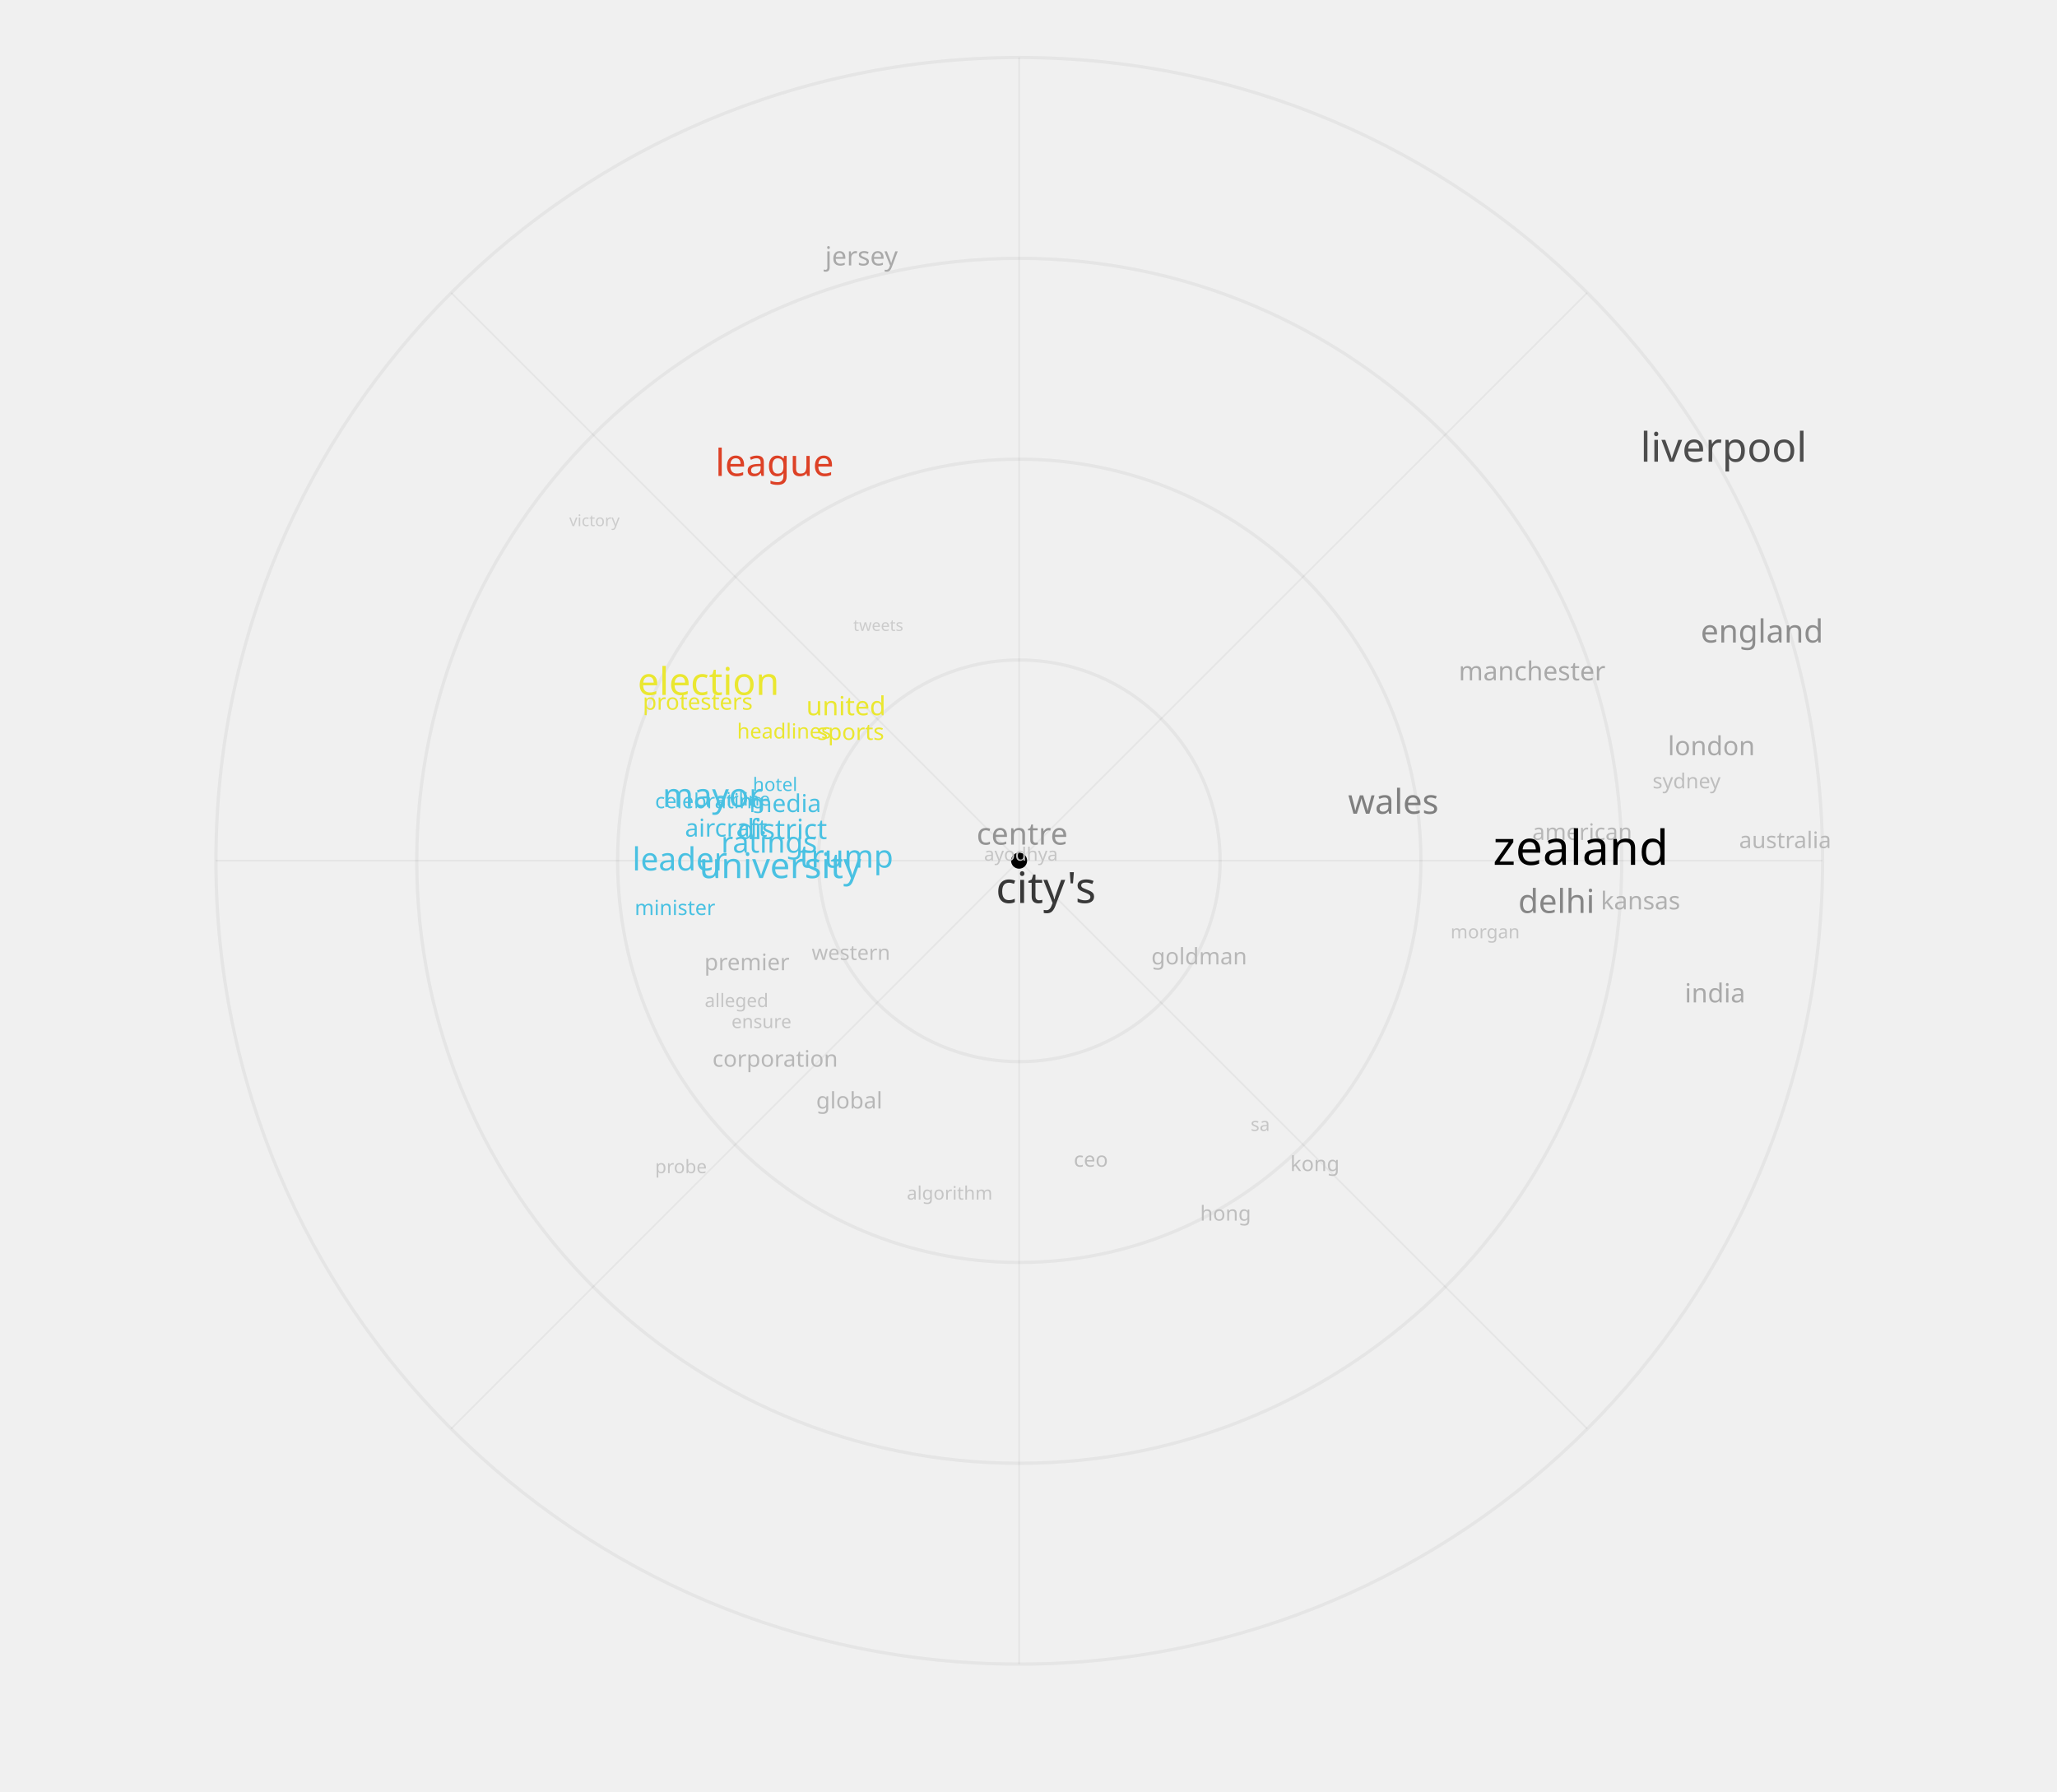
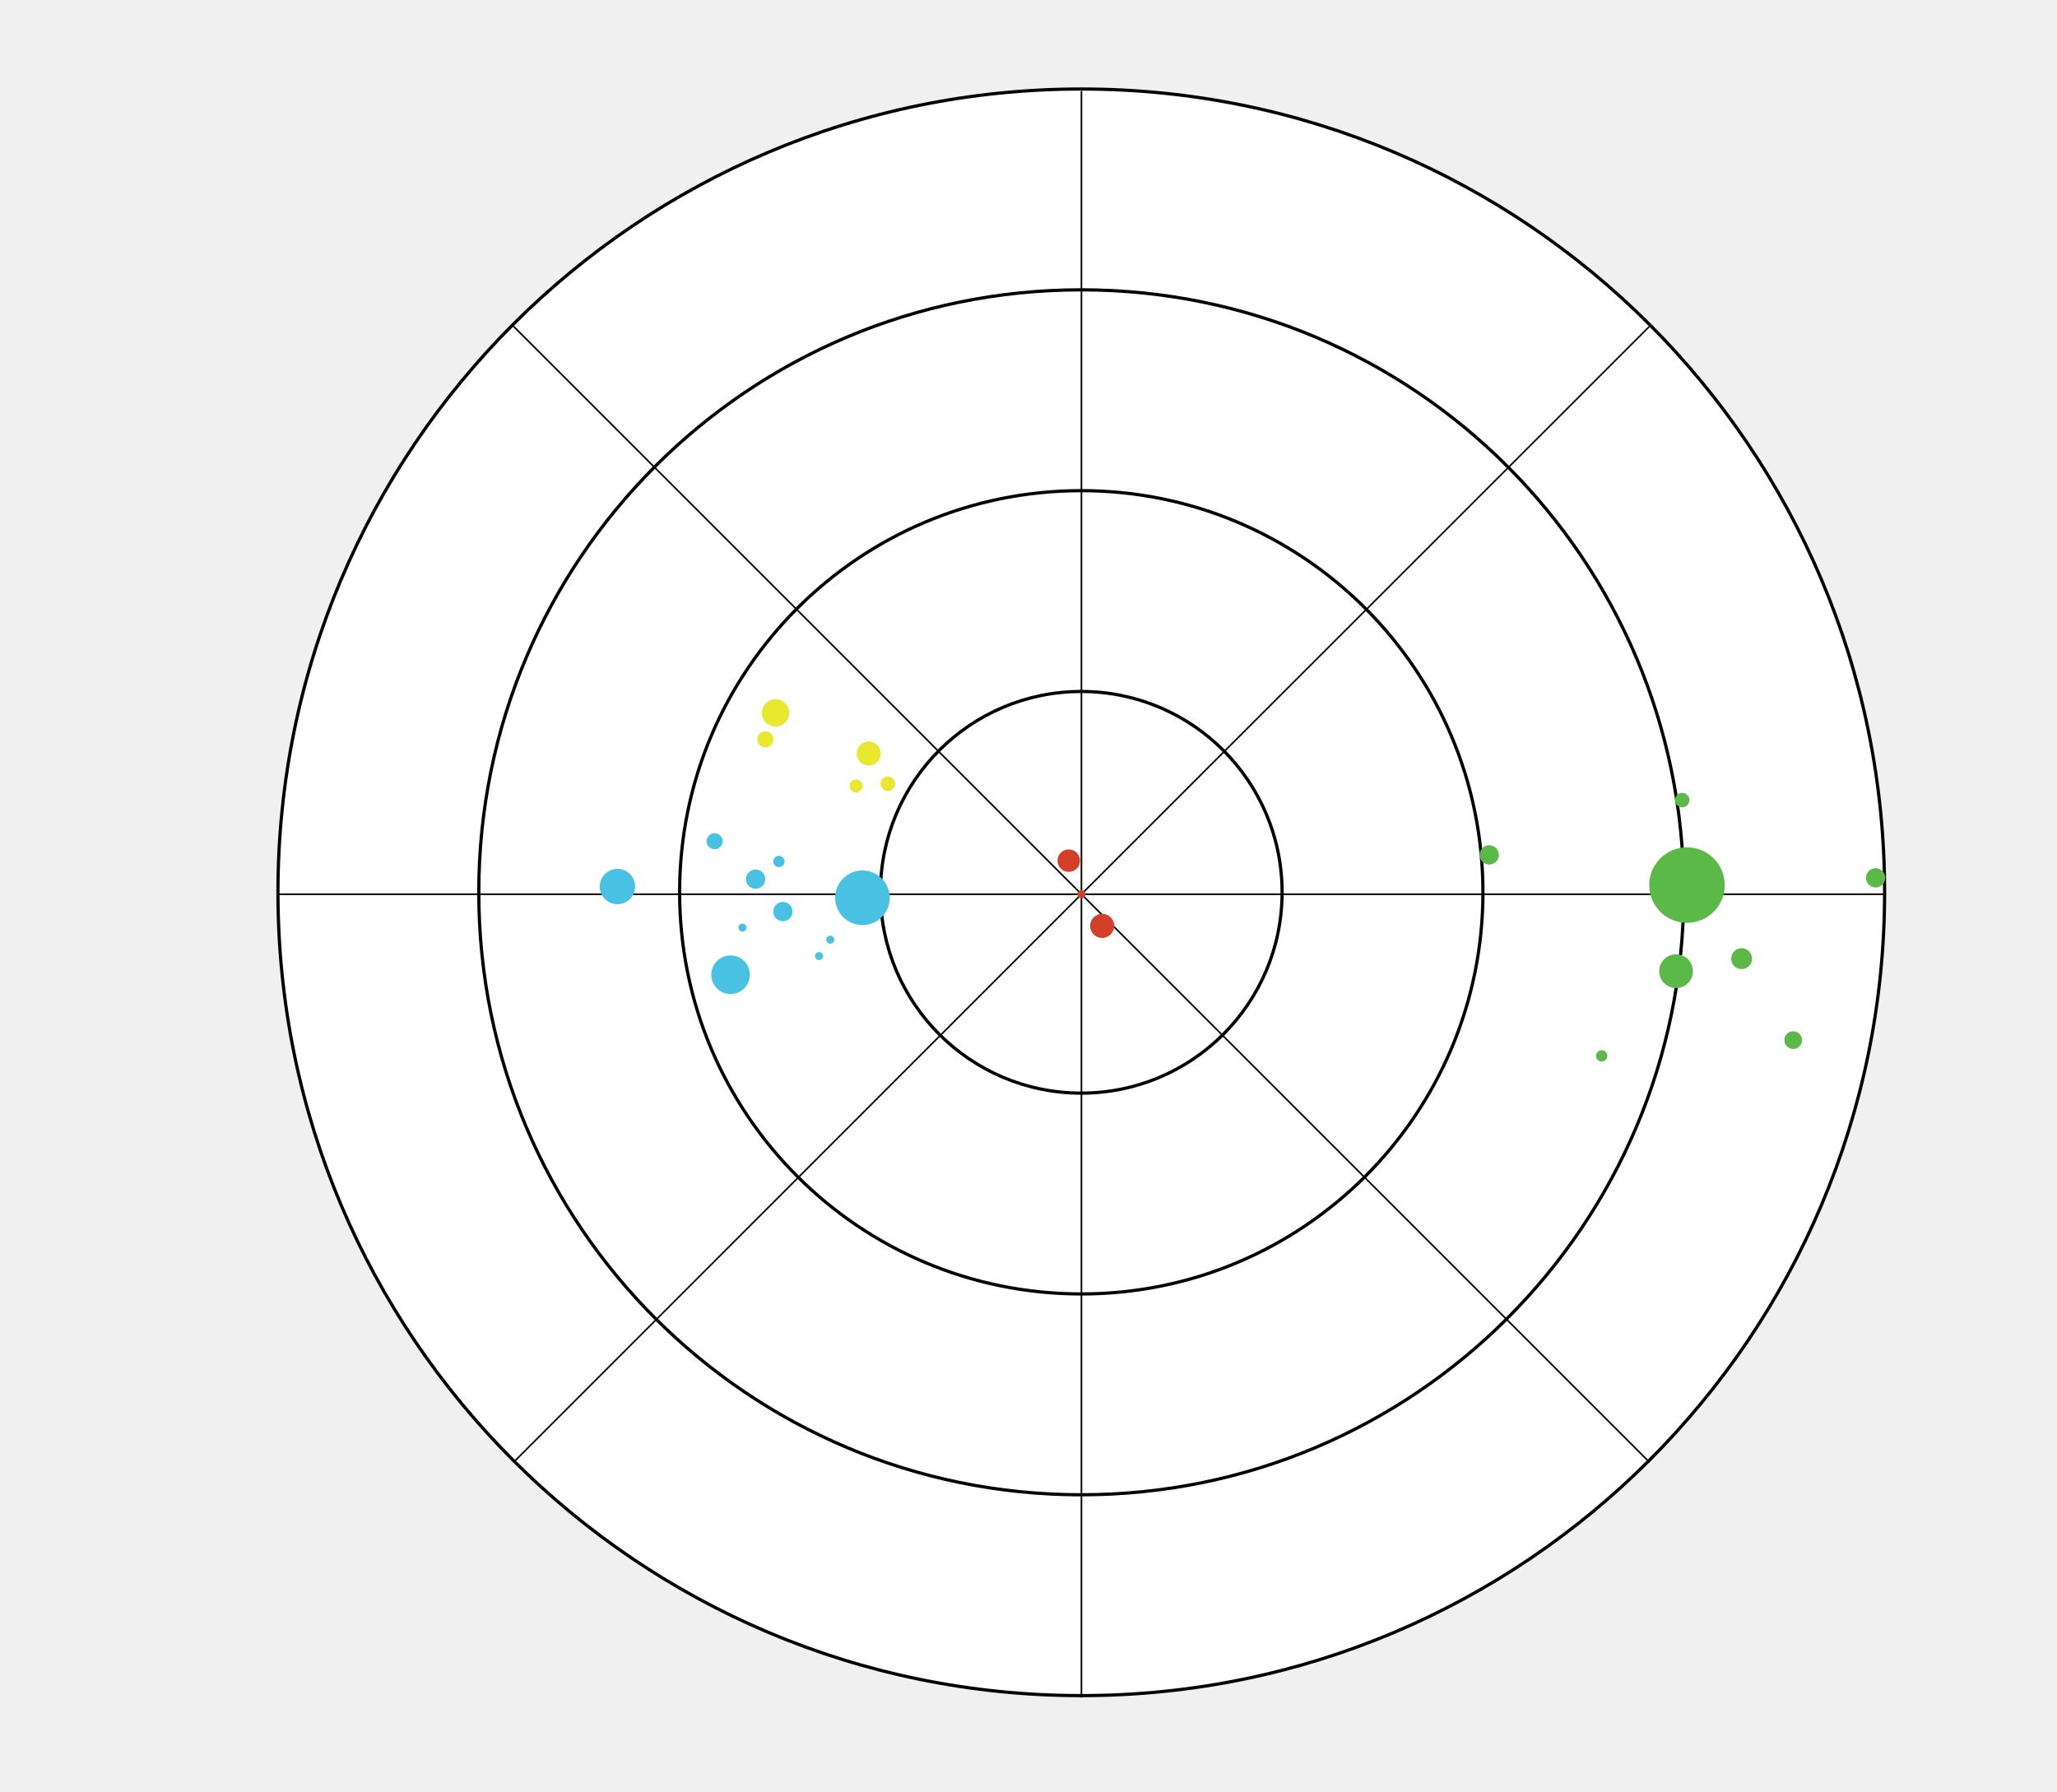
<svg xmlns="http://www.w3.org/2000/svg" version="1.1" id="Layer_1" x="0px" y="0px" viewBox="0 0 1280.3 1115" style="enable-background:new 0 0 1280.3 1115;" xml:space="preserve">
  <style type="text/css">
	.st0{fill-opacity:0;}
	.st1{fill:none;stroke:#000000;stroke-opacity:5.000000e-02;}
- 	.st2{fill:#C5C5C5;enable-background:new    ;}
- 	.st3{font-family:'ArialMT';}
- 	.st4{font-size:11.538px;}
- 	.st5{fill:#BEBEBE;enable-background:new    ;}
- 	.st6{font-size:12.914px;}
- 	.st7{fill:#B7B7B7;enable-background:new    ;}
- 	.st8{font-size:14.159px;}
- 	.st9{fill:#B0B0B0;enable-background:new    ;}
- 	.st10{font-size:15.295px;}
- 	.st11{fill:#A9A9A9;enable-background:new    ;}
- 	.st12{font-size:16.34px;}
- 	.st13{fill:#949494;enable-background:new    ;}
- 	.st14{font-size:19.052px;}
- 	.st15{fill:#8D8D8D;enable-background:new    ;}
- 	.st16{font-size:19.844px;}
- 	.st17{fill:#868686;enable-background:new    ;}
- 	.st18{font-size:20.59px;}
- 	.st19{fill:#7F7F7F;enable-background:new    ;}
- 	.st20{font-size:21.296px;}
- 	.st21{fill:#4D4D4D;enable-background:new    ;}
- 	.st22{font-size:25.392px;}
- 	.st23{fill:#383838;enable-background:new    ;}
- 	.st24{font-size:26.819px;}
- 	.st25{enable-background:new    ;}
- 	.st26{font-size:30px;}
- 	.st27{fill:#CCCCCC;enable-background:new    ;}
- 	.st28{font-size:10px;}
- 	.st29{fill:#EAE730;enable-background:new    ;}
- 	.st30{fill:#DD4126;enable-background:new    ;}
- 	.st31{font-size:23.211px;}
- 	.st32{font-size:23.791px;}
- 	.st33{fill:#49C1E2;enable-background:new    ;}
- 	.st34{font-size:17.308px;}
- 	.st35{font-size:18.209px;}
- 	.st36{font-size:21.966px;}
- 	.st37{fill:#49C1E2;}
+ 	.st2{fill:#FFFFFF;stroke:#000000;stroke-miterlimit:10;}
+ 	.st3{fill:#49C1E2;}
+ 	.st4{fill:#EAE730;}
+ 	.st5{fill:#D33F27;}
+ 	.st6{fill:#5BBA47;}
</style>
  <g id="arc-tip" transform="translate(-330,-330) scale(2)">
-     <path id="arc" class="st0" d="M482.2,182.9c53.4,0,105.4,17.1,148.3,48.8L482.2,432.9V182.9z" />
+     <path id="arc" class="st0" d="M-168,182.9c53.4,0,105.4,17.1,148.3,48.8L-168,432.9V182.9z" />
  </g>
  <g id="concentric-circles" transform="translate(-330,-330) scale(2)">
-     <circle id="circle-0" class="st1" cx="482.2" cy="432.9" r="250" />
-     <circle id="circle-1" class="st1" cx="482.2" cy="432.9" r="187.5" />
-     <circle id="circle-2" class="st1" cx="482.2" cy="432.9" r="125" />
-     <circle id="circle-3" class="st1" cx="482.2" cy="432.9" r="62.5" />
+     <circle id="circle-0" class="st1" cx="-168" cy="432.9" r="250" />
+     <circle id="circle-1" class="st1" cx="-168" cy="432.9" r="187.5" />
+     <circle id="circle-2" class="st1" cx="-168" cy="432.9" r="125" />
+     <circle id="circle-3" class="st1" cx="-168" cy="432.9" r="62.5" />
  </g>
-   <line id="pos-y-axis" class="st1" x1="634.3" y1="535.7" x2="634.3" y2="35.7" />
-   <line id="pos-x-axis" class="st1" x1="634.3" y1="535.7" x2="1134.3" y2="535.7" />
-   <line id="neg-y-axis" class="st1" x1="634.3" y1="535.7" x2="634.3" y2="1035.7" />
-   <line id="neg-x-axis" class="st1" x1="634.3" y1="535.7" x2="134.3" y2="535.7" />
-   <line id="quad-1-axis" class="st1" x1="634.3" y1="535.7" x2="987.9" y2="182.2" />
-   <line id="quad-2-axis" class="st1" x1="634.3" y1="535.7" x2="987.9" y2="889.3" />
-   <line id="quad-3-axis" class="st1" x1="634.3" y1="535.7" x2="280.8" y2="889.3" />
-   <line id="quad-4-axis" class="st1" x1="634.3" y1="535.7" x2="280.8" y2="182.2" />
-   <circle id="origin" cx="634.3" cy="535.7" r="5" />
-   <text pointer-events="auto" transform="matrix(1 0 0 1 778.4196 703.9286)" class="st2 st3 st4">sa</text>
-   <text pointer-events="auto" transform="matrix(1 0 0 1 902.8145 584.0358)" class="st2 st3 st4">morgan</text>
-   <text pointer-events="auto" transform="matrix(1 0 0 1 612.4913 535.7235)" class="st2 st3 st4">ayodhya</text>
-   <text pointer-events="auto" transform="matrix(1 0 0 1 564.4139 746.6686)" class="st2 st3 st4">algorithm</text>
-   <text pointer-events="auto" transform="matrix(1 0 0 1 1028.579 490.6996)" class="st5 st3 st6">sydney</text>
-   <text pointer-events="auto" transform="matrix(1 0 0 1 803.0985 728.8809)" class="st5 st3 st6">kong</text>
-   <text pointer-events="auto" transform="matrix(1 0 0 1 746.9609 759.7607)" class="st5 st3 st6">hong</text>
-   <text pointer-events="auto" transform="matrix(1 0 0 1 668.3239 726.2055)" class="st5 st3 st6">ceo</text>
-   <text pointer-events="auto" transform="matrix(1 0 0 1 716.5931 600.2571)" class="st7 st3 st8">goldman</text>
-   <text pointer-events="auto" transform="matrix(1 0 0 1 1082.438 527.8832)" class="st7 st3 st8">australia</text>
-   <text pointer-events="auto" transform="matrix(1 0 0 1 953.717 522.8173)" class="st7 st3 st8">american</text>
-   <text pointer-events="auto" transform="matrix(1 0 0 1 996.367 566.016)" class="st9 st3 st10">kansas</text>
-   <text pointer-events="auto" transform="matrix(1 0 0 1 907.8796 423.4689)" class="st11 st3 st12">manchester</text>
-   <text pointer-events="auto" transform="matrix(1 0 0 1 1038.079 470.0683)" class="st11 st3 st12">london</text>
-   <text pointer-events="auto" transform="matrix(1 0 0 1 1048.591 623.9294)" class="st11 st3 st12">india</text>
-   <text pointer-events="auto" transform="matrix(1 0 0 1 607.8272 525.7235)" class="st13 st3 st14">centre</text>
-   <text pointer-events="auto" transform="matrix(1 0 0 1 1058.509 399.9148)" class="st15 st3 st16">england</text>
-   <text pointer-events="auto" transform="matrix(1 0 0 1 944.9366 568.2527)" class="st17 st3 st18">delhi</text>
-   <text pointer-events="auto" transform="matrix(1 0 0 1 839.0356 506.4967)" class="st19 st3 st20">wales</text>
-   <text pointer-events="auto" transform="matrix(1 0 0 1 1020.988 287.3839)" class="st21 st3 st22">liverpool</text>
-   <text pointer-events="auto" transform="matrix(1 0 0 1 619.8648 562.0232)" class="st23 st3 st24">city's</text>
-   <text pointer-events="auto" transform="matrix(1 0 0 1 929.1818 538.2974)" class="st25 st3 st26">zealand</text>
-   <text pointer-events="auto" transform="matrix(1 0 0 1 507.9737 689.9534)" class="st7 st3 st8">global</text>
-   <text pointer-events="auto" transform="matrix(1 0 0 1 407.7293 730.2191)" class="st2 st3 st4">probe</text>
-   <text pointer-events="auto" transform="matrix(1 0 0 1 531.0823 392.7132)" class="st27 st3 st28">tweets</text>
-   <text pointer-events="auto" transform="matrix(1 0 0 1 513.5511 165.2037)" class="st11 st3 st12">jersey</text>
-   <text pointer-events="auto" transform="matrix(1 0 0 1 501.7679 445.1885)" class="st29 st3 st12">united</text>
-   <text pointer-events="auto" transform="matrix(1 0 0 1 445.2112 296.2339)" class="st30 st3 st31">league</text>
-   <text pointer-events="auto" transform="matrix(1 0 0 1 508.533 460.5203)" class="st29 st3 st8">sports</text>
-   <text pointer-events="auto" transform="matrix(1 0 0 1 458.7541 459.6645)" class="st29 st3 st6">headlines</text>
-   <text pointer-events="auto" transform="matrix(1 0 0 1 396.8457 432.5385)" class="st29 st3 st32">election</text>
-   <text pointer-events="auto" transform="matrix(1 0 0 1 400.0415 441.746)" class="st29 st3 st8">protesters</text>
-   <text pointer-events="auto" transform="matrix(1 0 0 1 354.3156 327.485)" class="st27 st3 st28">victory</text>
-   <text pointer-events="auto" transform="matrix(1 0 0 1 497.656 540.0301)" class="st33 st3 st16">trump</text>
-   <text pointer-events="auto" transform="matrix(1 0 0 1 426.3235 520.7158)" class="st33 st3 st10">aircraft</text>
-   <text pointer-events="auto" transform="matrix(1 0 0 1 458.984 522.2216)" class="st33 st3 st34">district</text>
-   <text pointer-events="auto" transform="matrix(1 0 0 1 448.8388 530.7166)" class="st33 st3 st35">ratings</text>
-   <text pointer-events="auto" transform="matrix(1 0 0 1 393.59 541.789)" class="st33 st3 st16">leader</text>
-   <text pointer-events="auto" transform="matrix(1 0 0 1 407.7205 503.0565)" class="st33 st3 st6">celebrating</text>
-   <text pointer-events="auto" transform="matrix(1 0 0 1 466.3018 505.4505)" class="st33 st3 st10">media</text>
-   <text pointer-events="auto" transform="matrix(1 0 0 1 468.5523 492.3235)" class="st33 st3 st4">hotel</text>
-   <text pointer-events="auto" transform="matrix(1 0 0 1 412.364 502.2863)" class="st33 st3 st18">mayor</text>
-   <text pointer-events="auto" transform="matrix(1 0 0 1 445.5186 501.4438)" class="st33 st3 st4">airline</text>
-   <text pointer-events="auto" transform="matrix(1 0 0 1 438.3792 603.8846)" class="st7 st3 st8">premier</text>
-   <text pointer-events="auto" transform="matrix(1 0 0 1 443.4275 663.9594)" class="st7 st3 st8">corporation</text>
-   <text pointer-events="auto" transform="matrix(1 0 0 1 505.2014 597.4821)" class="st5 st3 st6">western</text>
-   <text pointer-events="auto" transform="matrix(1 0 0 1 455.2681 639.9032)" class="st2 st3 st4">ensure</text>
-   <text pointer-events="auto" transform="matrix(1 0 0 1 438.635 626.8384)" class="st2 st3 st4">alleged</text>
-   <text pointer-events="auto" transform="matrix(1 0 0 1 395.0358 569.5296)" class="st33 st3 st6">minister</text>
-   <text pointer-events="auto" transform="matrix(1 0 0 1 435.3184 546.5488)" class="st33 st3 st36">university</text>
-   <circle class="st37" cx="1486.4" cy="234.8" r="17" />
-   <circle class="st37" cx="1455.9" cy="284.6" r="11" />
-   <circle class="st37" cx="1426.9" cy="228.8" r="12" />
-   <circle class="st37" cx="1466.9" cy="253.4" r="6" />
-   <circle class="st37" cx="1474.4" cy="199.6" r="5" />
-   <circle class="st37" cx="1464.4" cy="222.2" r="3.5" />
-   <circle class="st37" cx="1486.4" cy="260.9" r="2.5" />
-   <circle class="st37" cx="1449.9" cy="233.2" r="6" />
-   <circle class="st37" cx="1441.7" cy="263.4" r="2.5" />
-   <circle class="st37" cx="1479.4" cy="271.1" r="2.5" />
+   <line id="pos-y-axis" class="st1" x1="-666.2" y1="535.7" x2="-666.2" y2="35.7" />
+   <line id="pos-x-axis" class="st1" x1="-666.2" y1="535.7" x2="-166.2" y2="535.7" />
+   <line id="neg-y-axis" class="st1" x1="-666.2" y1="535.7" x2="-666.2" y2="1035.7" />
+   <line id="neg-x-axis" class="st1" x1="-666.2" y1="535.7" x2="-1166.2" y2="535.7" />
+   <line id="quad-1-axis" class="st1" x1="-666.2" y1="535.7" x2="-312.6" y2="182.2" />
+   <line id="quad-2-axis" class="st1" x1="-666.2" y1="535.7" x2="-312.6" y2="889.3" />
+   <line id="quad-3-axis" class="st1" x1="-666.2" y1="535.7" x2="-1019.7" y2="889.3" />
+   <line id="quad-4-axis" class="st1" x1="-666.2" y1="535.7" x2="-1019.7" y2="182.2" />
+   <circle id="origin" cx="-666.2" cy="535.7" r="5" />
+   <text pointer-events="auto" transform="matrix(1 0 0 1 -522.0403 703.9286)" style="fill:#C5C5C5;enable-background:new    ; font-family:'ArialMT'; font-size:11.538px;">sa</text>
+   <text pointer-events="auto" transform="matrix(1 0 0 1 -397.6456 584.0358)" style="fill:#5BBA47;enable-background:new    ; font-family:'ArialMT'; font-size:11.538px;">morgan</text>
+   <text pointer-events="auto" transform="matrix(1 0 0 1 -687.9688 535.7235)" style="fill:#D33F27;enable-background:new    ; font-family:'ArialMT'; font-size:11.538px;">ayodhya</text>
+   <text pointer-events="auto" transform="matrix(1 0 0 1 -736.0461 746.6686)" style="fill:#C5C5C5;enable-background:new    ; font-family:'ArialMT'; font-size:11.538px;">algorithm</text>
+   <text pointer-events="auto" transform="matrix(1 0 0 1 -271.8808 490.6996)" style="fill:#BEBEBE;enable-background:new    ; font-family:'ArialMT'; font-size:12.914px;">sydney</text>
+   <text pointer-events="auto" transform="matrix(1 0 0 1 -497.3615 728.8809)" style="fill:#BEBEBE;enable-background:new    ; font-family:'ArialMT'; font-size:12.914px;">hong kong</text>
+   <text pointer-events="auto" transform="matrix(1 0 0 1 -632.1361 726.2055)" style="fill:#BEBEBE;enable-background:new    ; font-family:'ArialMT'; font-size:12.914px;">ceo</text>
+   <text pointer-events="auto" transform="matrix(1 0 0 1 -583.867 600.2571)" style="fill:#B7B7B7;enable-background:new    ; font-family:'ArialMT'; font-size:14.159px;">goldman</text>
+   <text pointer-events="auto" transform="matrix(1 0 0 1 -218.0223 527.8832)" style="fill:#5BBA47;enable-background:new    ; font-family:'ArialMT'; font-size:14.159px;">australia</text>
+   <text pointer-events="auto" transform="matrix(1 0 0 1 -346.743 522.8173)" style="fill:#5BBA47;enable-background:new    ; font-family:'ArialMT'; font-size:14.159px;">american</text>
+   <text pointer-events="auto" transform="matrix(1 0 0 1 -304.0931 566.016)" style="fill:#5BBA47;enable-background:new    ; font-family:'ArialMT'; font-size:15.295px;">kansas</text>
+   <text pointer-events="auto" transform="matrix(1 0 0 1 -392.5804 423.4689)" style="fill:#A9A9A9;enable-background:new    ; font-family:'ArialMT'; font-size:16.34px;">manchester</text>
+   <text pointer-events="auto" transform="matrix(1 0 0 1 -262.3807 470.0683)" style="fill:#A9A9A9;enable-background:new    ; font-family:'ArialMT'; font-size:16.34px;">london</text>
+   <text pointer-events="auto" transform="matrix(1 0 0 1 -251.8695 623.9294)" style="fill:#5BBA47;enable-background:new    ; font-family:'ArialMT'; font-size:16.34px;">india</text>
+   <text pointer-events="auto" transform="matrix(1 0 0 1 -692.6328 525.7235)" style="fill:#D33F27;enable-background:new    ; font-family:'ArialMT'; font-size:19.052px;">centre</text>
+   <text pointer-events="auto" transform="matrix(1 0 0 1 -241.9508 399.9148)" style="fill:#8D8D8D;enable-background:new    ; font-family:'ArialMT'; font-size:19.844px;">england</text>
+   <text pointer-events="auto" transform="matrix(1 0 0 1 -355.5235 568.2527)" style="fill:#5BBA47;enable-background:new    ; font-family:'ArialMT'; font-size:20.59px;">delhi</text>
+   <text pointer-events="auto" transform="matrix(1 0 0 1 -461.4244 506.4967)" style="fill:#5BBA47;enable-background:new    ; font-family:'ArialMT'; font-size:21.296px;">wales</text>
+   <text pointer-events="auto" transform="matrix(1 0 0 1 -279.4724 287.3839)" style="fill:#4D4D4D;enable-background:new    ; font-family:'ArialMT'; font-size:25.392px;">liverpool</text>
+   <text pointer-events="auto" transform="matrix(1 0 0 1 -680.5952 562.0232)" style="fill:#D33F27;enable-background:new    ; font-family:'ArialMT'; font-size:26.819px;">city's</text>
+   <text pointer-events="auto" transform="matrix(1 0 0 1 -371.2782 548.2974)" style="fill:#5BBA47;enable-background:new    ; font-family:'ArialMT'; font-size:30px;">zealand</text>
+   <text pointer-events="auto" transform="matrix(1 0 0 1 -792.4863 689.9534)" style="fill:#DE8227;enable-background:new    ; font-family:'ArialMT'; font-size:14.159px;">global</text>
+   <text pointer-events="auto" transform="matrix(1 0 0 1 -892.7307 730.2191)" style="fill:#DE8227;enable-background:new    ; font-family:'ArialMT'; font-size:11.538px;">probe</text>
+   <text pointer-events="auto" transform="matrix(1 0 0 1 -769.3777 392.7132)" style="fill:#CCCCCC;enable-background:new    ; font-family:'ArialMT'; font-size:10px;">tweets</text>
+   <text pointer-events="auto" transform="matrix(1 0 0 1 -786.9089 165.2037)" style="fill:#A9A9A9;enable-background:new    ; font-family:'ArialMT'; font-size:16.34px;">jersey</text>
+   <text pointer-events="auto" transform="matrix(1 0 0 1 -798.6921 445.1885)" style="fill:#EAE730;enable-background:new    ; font-family:'ArialMT'; font-size:16.34px;">united</text>
+   <text pointer-events="auto" transform="matrix(1 0 0 1 -855.2488 296.2339)" style="fill:#2D3392;enable-background:new    ; font-family:'ArialMT'; font-size:23.211px;">league</text>
+   <text pointer-events="auto" transform="matrix(1 0 0 1 -791.9271 460.5203)" style="fill:#EAE730;enable-background:new    ; font-family:'ArialMT'; font-size:14.159px;">sports</text>
+   <text pointer-events="auto" transform="matrix(1 0 0 1 -841.7059 459.6645)" style="fill:#EAE730;enable-background:new    ; font-family:'ArialMT'; font-size:12.914px;">headlines</text>
+   <text pointer-events="auto" transform="matrix(1 0 0 1 -903.6143 432.5385)" style="fill:#EAE730;enable-background:new    ; font-family:'ArialMT'; font-size:23.791px;">election</text>
+   <text pointer-events="auto" transform="matrix(1 0 0 1 -900.4185 441.746)" style="fill:#EAE730;enable-background:new    ; font-family:'ArialMT'; font-size:14.159px;">protesters</text>
+   <text pointer-events="auto" transform="matrix(1 0 0 1 -946.1444 327.485)" style="fill:#CCCCCC;enable-background:new    ; font-family:'ArialMT'; font-size:10px;">victory</text>
+   <text pointer-events="auto" transform="matrix(1 0 0 1 -802.804 540.0301)" style="fill:#49C1E2;enable-background:new    ; font-family:'ArialMT'; font-size:19.844px;">trump</text>
+   <text pointer-events="auto" transform="matrix(1 0 0 1 -874.1365 520.7158)" style="fill:#49C1E2;enable-background:new    ; font-family:'ArialMT'; font-size:15.295px;">aircraft</text>
+   <text pointer-events="auto" transform="matrix(1 0 0 1 -841.476 522.2216)" style="fill:#49C1E2;enable-background:new    ; font-family:'ArialMT'; font-size:17.308px;">district</text>
+   <text pointer-events="auto" transform="matrix(1 0 0 1 -851.6212 530.7166)" style="fill:#49C1E2;enable-background:new    ; font-family:'ArialMT'; font-size:18.209px;">ratings</text>
+   <text pointer-events="auto" transform="matrix(1 0 0 1 -906.8701 541.789)" style="fill:#49C1E2;enable-background:new    ; font-family:'ArialMT'; font-size:19.844px;">leader</text>
+   <text pointer-events="auto" transform="matrix(1 0 0 1 -892.7396 503.0565)" style="fill:#49C1E2;enable-background:new    ; font-family:'ArialMT'; font-size:12.914px;">celebrating</text>
+   <text pointer-events="auto" transform="matrix(1 0 0 1 -834.1583 505.4505)" style="fill:#49C1E2;enable-background:new    ; font-family:'ArialMT'; font-size:15.295px;">media</text>
+   <text pointer-events="auto" transform="matrix(1 0 0 1 -831.9077 492.3235)" style="fill:#49C1E2;enable-background:new    ; font-family:'ArialMT'; font-size:11.538px;">hotel</text>
+   <text pointer-events="auto" transform="matrix(1 0 0 1 -888.096 502.2863)" style="fill:#49C1E2;enable-background:new    ; font-family:'ArialMT'; font-size:20.59px;">mayor</text>
+   <text pointer-events="auto" transform="matrix(1 0 0 1 -854.9415 501.4438)" style="fill:#49C1E2;enable-background:new    ; font-family:'ArialMT'; font-size:11.538px;">airline</text>
+   <text pointer-events="auto" transform="matrix(1 0 0 1 -862.0808 603.8846)" style="fill:#DE8227;enable-background:new    ; font-family:'ArialMT'; font-size:14.159px;">premier</text>
+   <text pointer-events="auto" transform="matrix(1 0 0 1 -857.0325 663.9594)" style="fill:#DE8227;enable-background:new    ; font-family:'ArialMT'; font-size:14.159px;">corporation</text>
+   <text pointer-events="auto" transform="matrix(1 0 0 1 -795.2586 597.4821)" style="fill:#DE8227;enable-background:new    ; font-family:'ArialMT'; font-size:12.914px;">western</text>
+   <text pointer-events="auto" transform="matrix(1 0 0 1 -845.192 639.9032)" style="fill:#DE8227;enable-background:new    ; font-family:'ArialMT'; font-size:11.538px;">ensure</text>
+   <text pointer-events="auto" transform="matrix(1 0 0 1 -861.825 626.8384)" style="fill:#DE8227;enable-background:new    ; font-family:'ArialMT'; font-size:11.538px;">alleged</text>
+   <text pointer-events="auto" transform="matrix(1 0 0 1 -905.4243 569.5296)" style="fill:#49C1E2;enable-background:new    ; font-family:'ArialMT'; font-size:12.914px;">minister</text>
+   <text pointer-events="auto" transform="matrix(1 0 0 1 -865.1417 546.5488)" style="fill:#49C1E2;enable-background:new    ; font-family:'ArialMT'; font-size:21.966px;">university</text>
+   <g>
+     <g id="concentric-circles_1_" transform="translate(-330,-330) scale(2)">
+       <circle id="circle-0_1_" class="st2" cx="501.5" cy="442.7" r="250" />
+       <circle id="circle-1_1_" class="st2" cx="501.5" cy="442.7" r="187.5" />
+       <circle id="circle-2_1_" class="st2" cx="501.5" cy="442.7" r="125" />
+       <circle id="circle-3_1_" class="st2" cx="501.5" cy="442.7" r="62.5" />
+     </g>
+     <line id="pos-y-axis_1_" class="st2" x1="673.1" y1="556.6" x2="673.1" y2="56.6" />
+     <line id="pos-x-axis_1_" class="st2" x1="673.1" y1="556.6" x2="1173.1" y2="556.6" />
+     <line id="neg-y-axis_1_" class="st2" x1="673.1" y1="556.6" x2="673.1" y2="1056.6" />
+     <line id="neg-x-axis_1_" class="st2" x1="673.1" y1="556.6" x2="173.1" y2="556.6" />
+     <line id="quad-1-axis_1_" class="st2" x1="673.1" y1="556.6" x2="1026.7" y2="203.1" />
+     <line id="quad-2-axis_1_" class="st2" x1="673.1" y1="556.6" x2="1026.7" y2="910.2" />
+     <line id="quad-3-axis_1_" class="st2" x1="673.1" y1="556.6" x2="319.6" y2="910.2" />
+     <line id="quad-4-axis_1_" class="st2" x1="673.1" y1="556.6" x2="319.6" y2="203.1" />
+   </g>
+   <g>
+     <circle class="st3" cx="536.8" cy="558.8" r="17" />
+     <circle class="st3" cx="384.3" cy="551.8" r="11" />
+     <circle class="st3" cx="454.7" cy="606.7" r="12" />
+     <circle class="st3" cx="487.3" cy="567.4" r="6" />
+     <circle class="st3" cx="444.8" cy="523.6" r="5" />
+     <circle class="st3" cx="484.8" cy="536.2" r="3.5" />
+     <circle class="st3" cx="516.8" cy="584.9" r="2.5" />
+     <circle class="st3" cx="470.3" cy="547.2" r="6" />
+     <circle class="st3" cx="462.1" cy="577.4" r="2.5" />
+     <circle class="st3" cx="509.8" cy="595.1" r="2.5" />
+   </g>
+   <g>
+     <circle class="st4" cx="552.6" cy="487.8" r="4.5" />
+     <circle class="st4" cx="482.7" cy="443.7" r="8.5" />
+     <circle class="st4" cx="476.4" cy="460.2" r="5" />
+     <circle class="st4" cx="532.8" cy="489.2" r="4" />
+     <circle class="st4" cx="540.7" cy="469" r="7.5" />
+   </g>
+   <g>
+     <circle class="st5" cx="673.1" cy="556.6" r="2.5" />
+     <circle class="st5" cx="686" cy="576.3" r="7.5" />
+     <circle class="st5" cx="665.2" cy="535.7" r="7" />
+   </g>
+   <circle class="st6" cx="1050" cy="550.9" r="23.5" />
+   <circle class="st6" cx="1043.2" cy="604.5" r="10.5" />
+   <circle class="st6" cx="1084" cy="596.7" r="6.5" />
+   <circle class="st6" cx="1167.4" cy="546.4" r="6" />
+   <circle class="st6" cx="1116.1" cy="647.4" r="5.5" />
+   <circle class="st6" cx="1047" cy="498" r="4.5" />
+   <circle class="st6" cx="996.9" cy="657.2" r="3.5" />
+   <circle class="st6" cx="926.9" cy="532.1" r="6" />
</svg>
